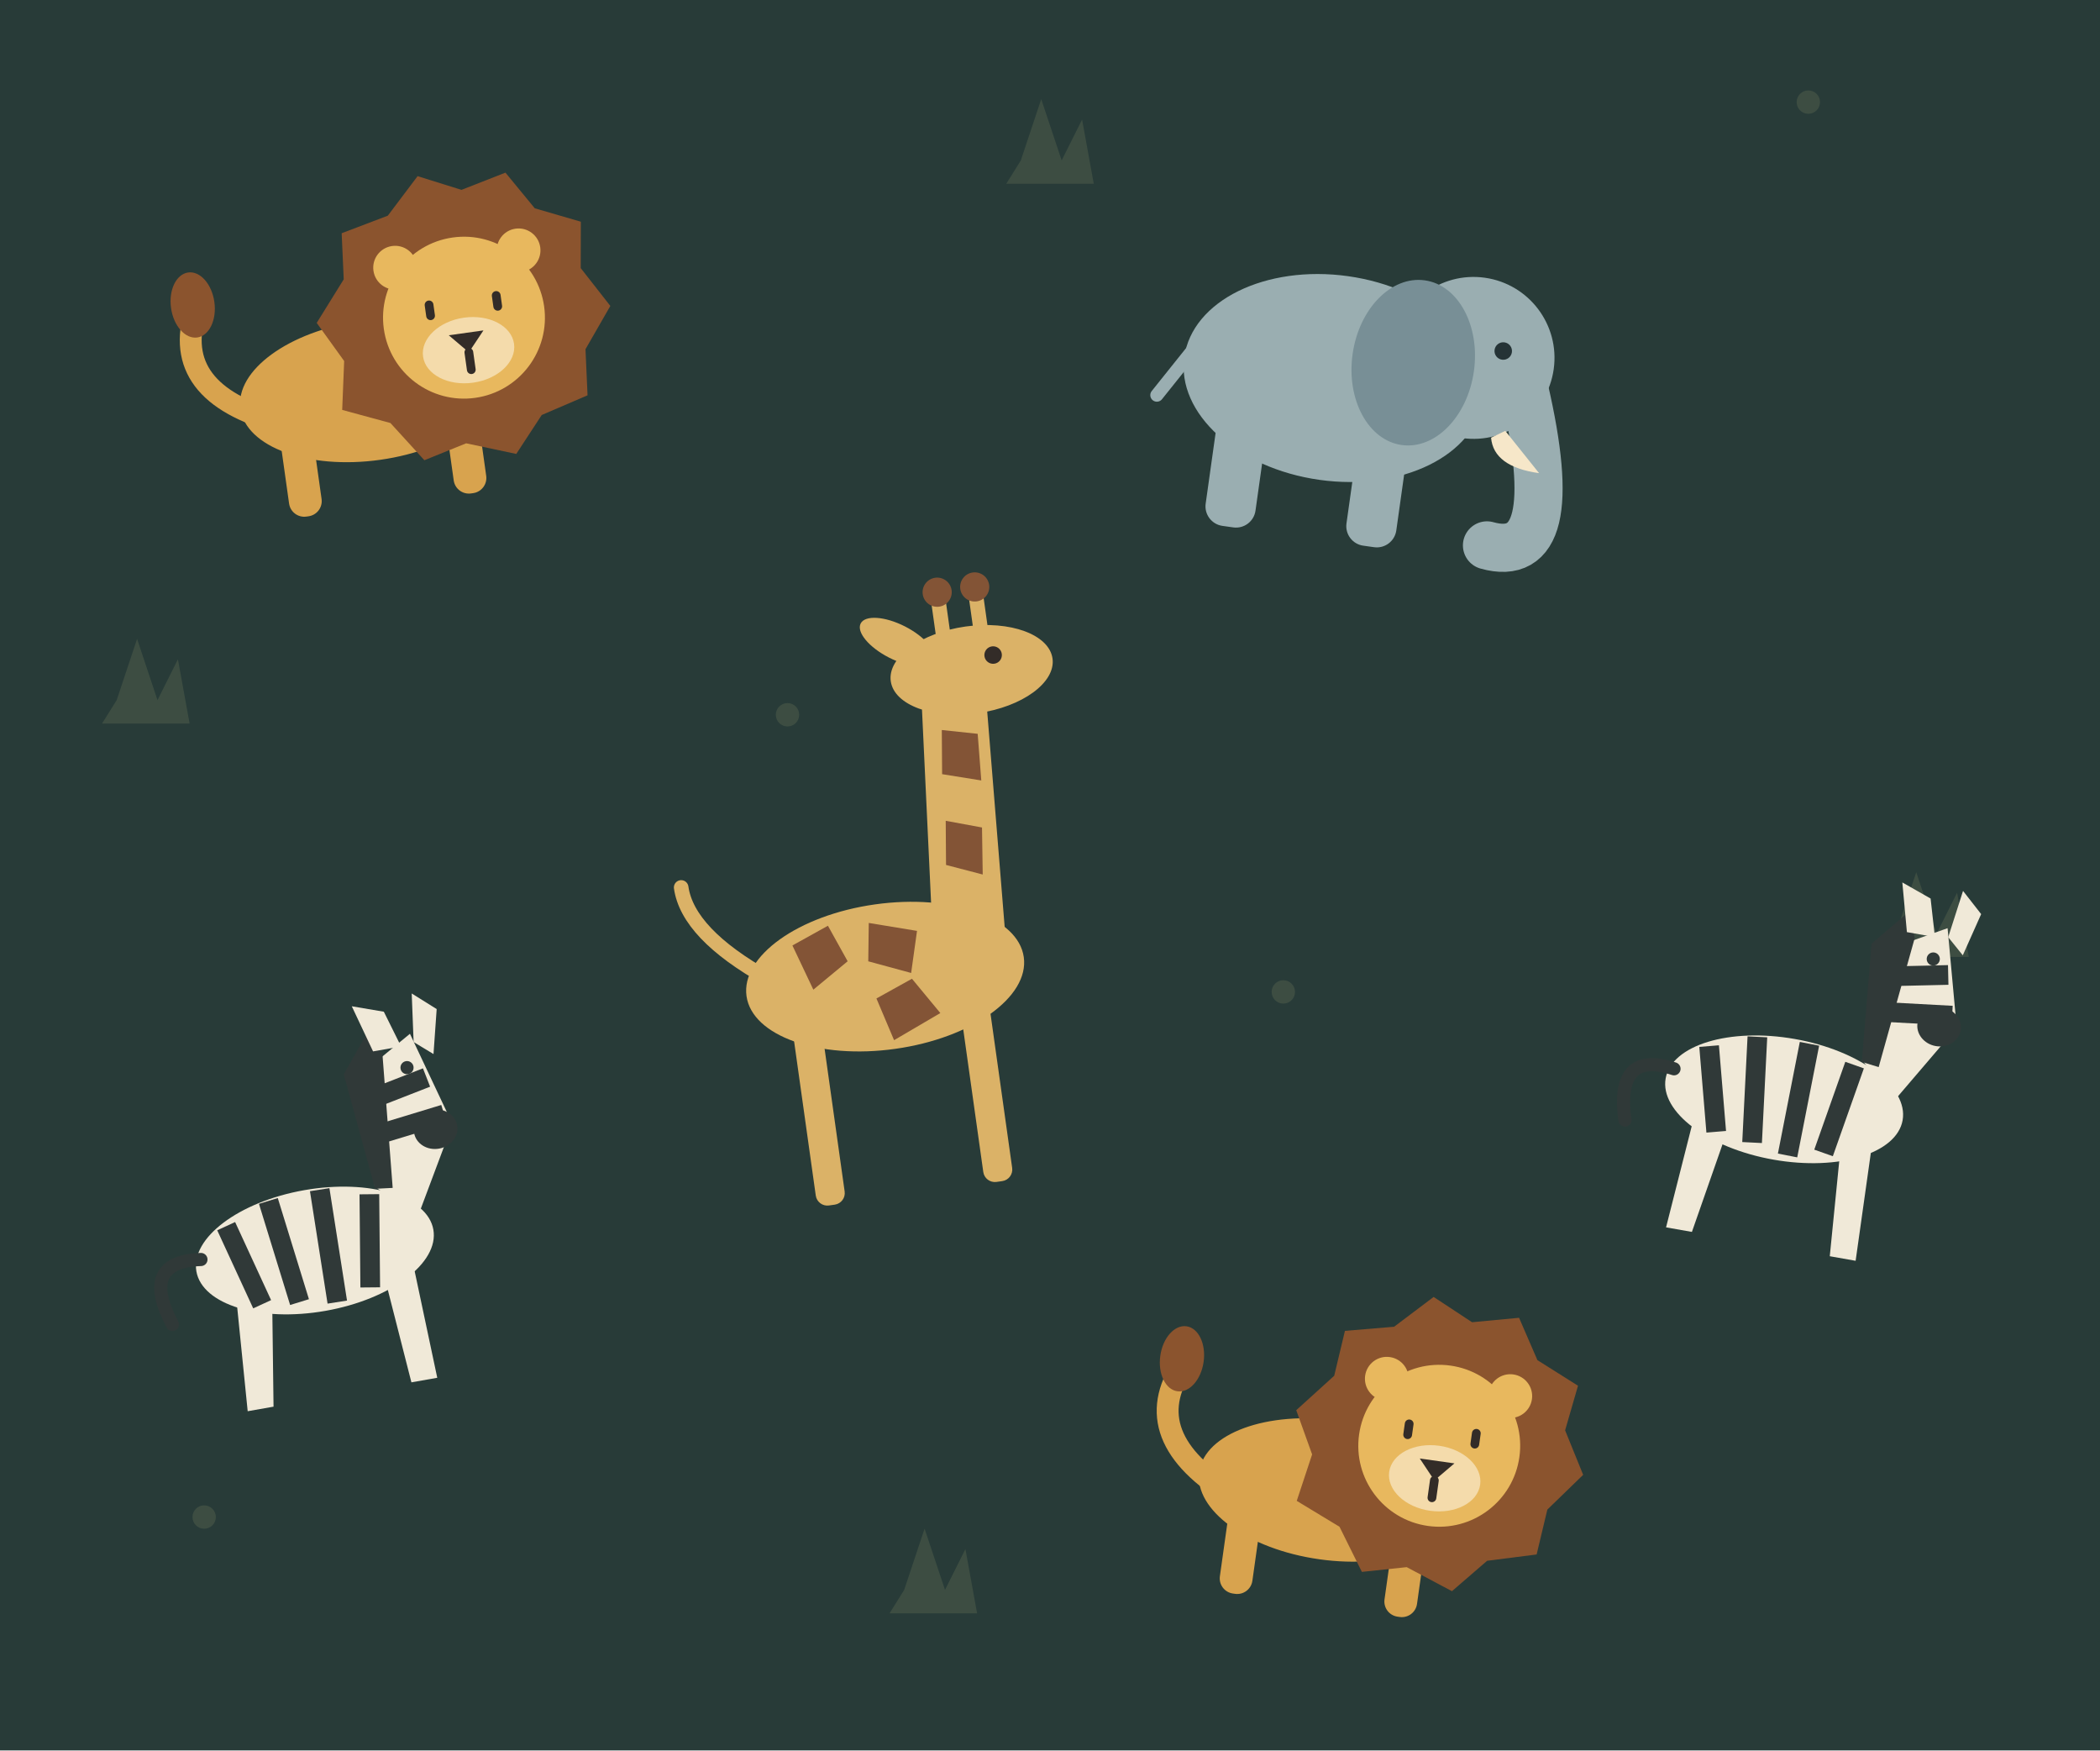
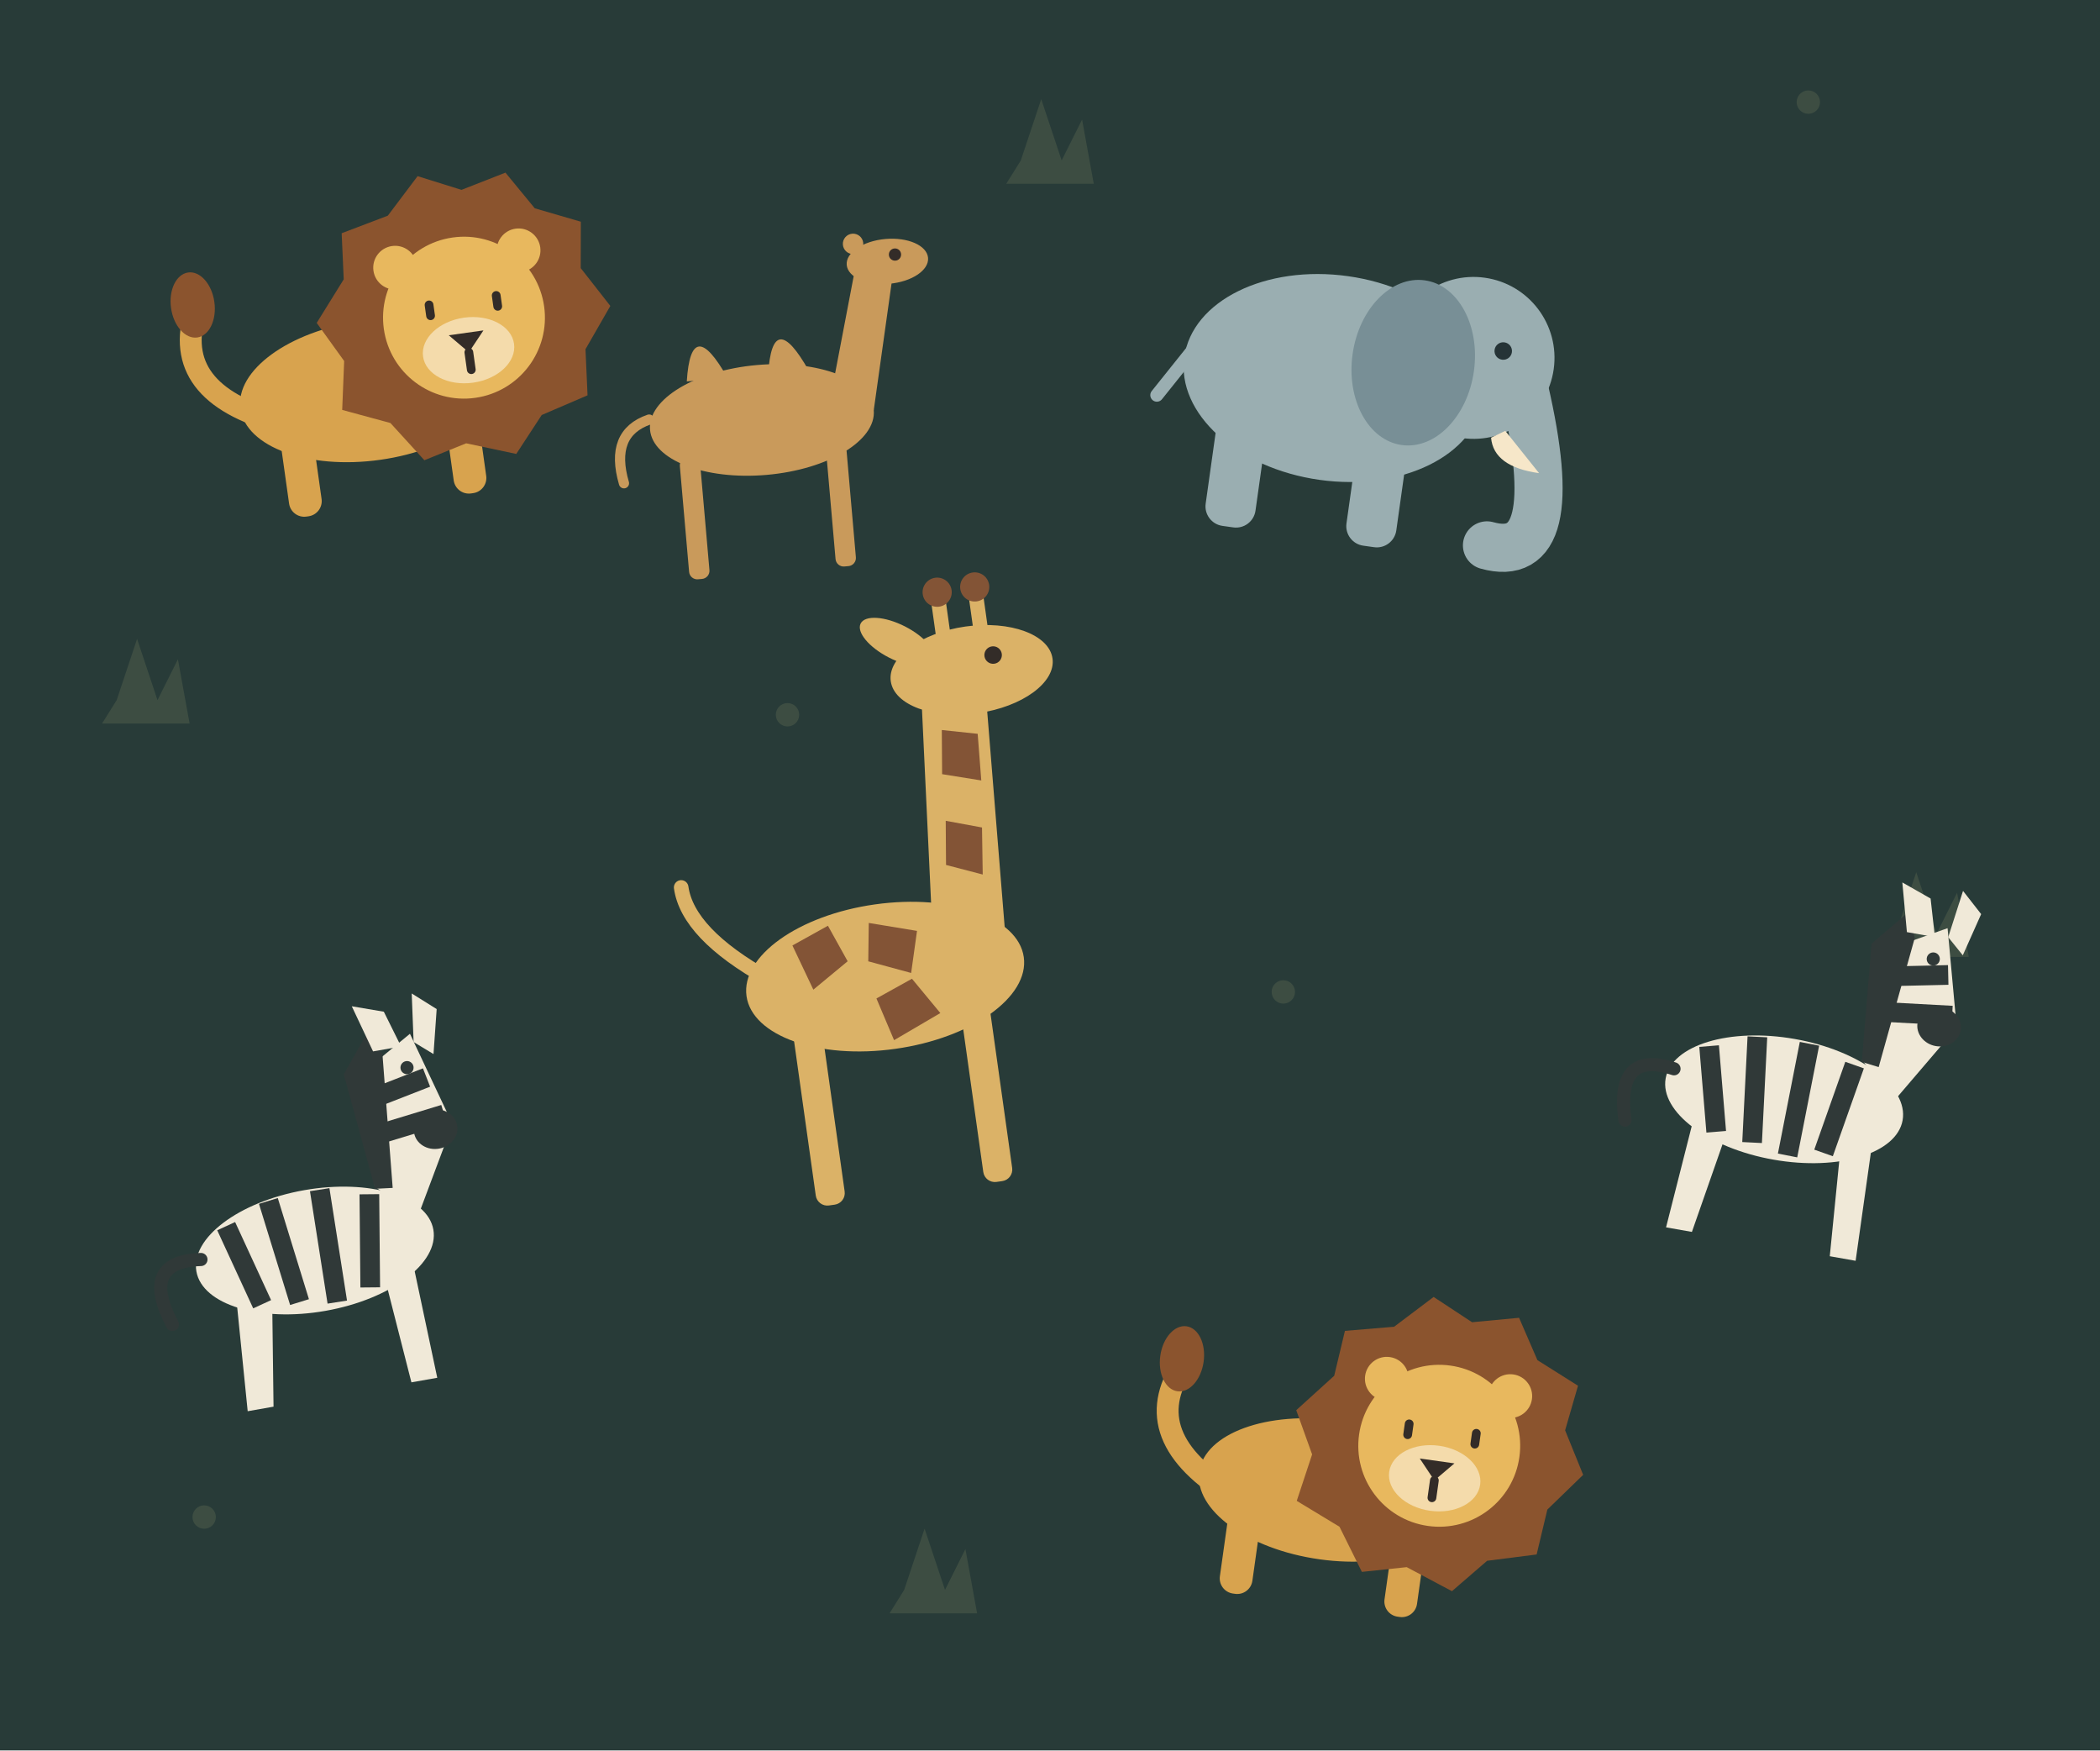
<svg xmlns="http://www.w3.org/2000/svg" width="720" height="600" viewBox="0 0 720 600" fill="none">
  <defs>
    <g id="lion">
      <path d="M-55 40Q-105 20-90-15" stroke="#d8a34e" stroke-width="10" stroke-linecap="round" />
      <ellipse cx="-90" cy="-20" rx="10" ry="15" fill="#8b542e" />
      <g fill="#d8a34e">
        <ellipse cx="-15" cy="30" rx="60" ry="32" />
        <rect x="-59" y="40" width="15" height="43" rx="7" />
        <rect x="17" y="40" width="15" height="43" rx="7" />
      </g>
      <path d="M20-64 39-55 60-60 71-42 91-33 88-12 99 7 85 25 83 46 61 52 47 68 25 60 5 65-8 46-29 37-25 15-35-4-20-22-18-43 4-48Z" fill="#8b542e" />
      <circle cx="32" cy="3" r="37" fill="#e8b85e" />
      <circle cx="4" cy="-24" r="10" fill="#e8b85e" />
      <circle cx="61" cy="-24" r="10" fill="#e8b85e" />
      <ellipse cx="32" cy="18" rx="21" ry="15" fill="#f4dbab" />
      <path d="m24 10 8 9 8-9Z" fill="#332c28" />
      <path d="M17-5v5M48-5v5M32 19v8" stroke="#332c28" stroke-width="4" stroke-linecap="round" />
    </g>
    <g id="elephant">
      <g fill="#9aaeb1">
        <ellipse cx="-15" cy="15" rx="69" ry="47" />
        <rect x="-65" y="35" width="23" height="54" rx="9" />
        <rect x="0" y="35" width="23" height="54" rx="9" />
        <circle cx="47" cy="-3" r="37" />
      </g>
      <path d="M72 8Q102 86 65 81" stroke="#9aaeb1" stroke-width="22" stroke-linecap="round" />
      <ellipse cx="20" cy="3" rx="28" ry="38" fill="#788f96" />
      <path d="M66 28 84 45Q63 45 60 32" fill="#f6e7c9" />
      <circle cx="60" cy="-8" r="4" fill="#253336" />
      <path d="M-78 7-94 34" stroke="#9aaeb1" stroke-width="6" stroke-linecap="round" />
    </g>
    <g id="giraffe">
      <path d="M-40 20Q-65 1-65-15" stroke="#dbb267" stroke-width="5" stroke-linecap="round" />
      <g fill="#dbb267">
        <ellipse cy="25" rx="48" ry="25" />
        <path d="M17 25 26-72 48-72 42 30Z" />
        <rect x="-34" y="38" width="10" height="62" rx="4" />
        <rect x="24" y="38" width="10" height="62" rx="4" />
        <ellipse cx="44" cy="-75" rx="28" ry="15" />
        <ellipse cx="20" cy="-88" rx="14" ry="6" transform="rotate(35 20 -88)" />
      </g>
      <path d="M36-85v-16M49-86v-15" stroke="#dbb267" stroke-width="5" />
      <g fill="#835436">
        <circle cx="36" cy="-103" r="5" />
        <circle cx="49" cy="-103" r="5" />
        <path d="m-30 10 13-5 5 13-13 8Zm27-4 16 5-4 14-14-6ZM-4 32l13-5 8 13-17 7Zm32-57 12 4-2 16-12-5Zm3-31 12 3-1 16-13-4Z" />
      </g>
      <circle cx="52" cy="-79" r="3" fill="#332c28" />
    </g>
    <g id="zebra">
      <path d="m25 0 5-53 23-13 12 44-23 39Z" fill="#f0e9d8" />
      <path d="m25 1-5-54 14-17 5 11-6 61Z" fill="#303938" />
      <g fill="#f0e9d8">
        <ellipse cx="-7" cy="24" rx="55" ry="28" />
        <path d="m-46 37-4 54h12l8-49m52-4 4 53h12l-2-58" />
        <path d="m35-61-6-22 14 5 5 17m6-1 3-22 10 9-5 20" />
      </g>
      <g stroke="#303938" stroke-width="9">
        <path d="m-45 6 10 38m11-46 6 48M0-3l-1 52M22 3l-7 42M32-40l25-5M29-23l33-4" />
      </g>
      <path d="M-59 19Q-87 15-77 46" stroke="#303938" stroke-width="6" stroke-linecap="round" />
      <ellipse cx="57" cy="-21" rx="10" ry="9" fill="#303938" />
      <circle cx="49" cy="-51" r="3" fill="#303938" />
    </g>
+     <g id="camel">
+       <path d="M-55 15Q-75 20-70 45" stroke="#c99a5b" stroke-width="5" stroke-linecap="round" />
+       <g fill="#c99a5b">
+         <ellipse cy="20" rx="55" ry="27" />
+         <path d="M-35-2Q-30-35-15-2ZM5-2Q10-35 25-2Z" />
+         <rect x="-42" y="35" width="10" height="60" rx="4" />
+         <rect x="30" y="35" width="10" height="60" rx="4" />
+         <path d="M35 10 52-50 70-45 55 20Z" />
+         <ellipse cx="68" cy="-52" rx="20" ry="11" />
+         <circle cx="52" cy="-62" r="5" />
+       </g>
+       <circle cx="72" cy="-55" r="3" fill="#332c28" />
+     </g>
  </defs>
  <path fill="#283b38" d="M0 0h720v600H0z" />
  <g fill="#52604c" opacity=".5">
    <path d="m40 240 7-21 7 21 7-14 4 22H35ZM350 55l7-21 7 21 7-14 4 22h-30ZM650 320l7-21 7 21 7-14 4 22h-30ZM310 545l7-21 7 21 7-14 4 22h-30Z" />
    <circle cx="270" cy="245" r="4" />
    <circle cx="620" cy="35" r="4" />
    <circle cx="70" cy="520" r="4" />
    <circle cx="440" cy="340" r="4" />
  </g>
  <use href="#lion" transform="translate(135 110) rotate(-8) scale(.75)" />
  <use href="#elephant" transform="translate(470 120) rotate(8) scale(.75)" />
  <use href="#giraffe" transform="translate(300 310) rotate(-8)" />
  <use href="#zebra" transform="translate(620 360) rotate(10) scale(.75)" />
  <use href="#zebra" transform="translate(110 410) rotate(-10) scale(.75)" />
  <use href="#lion" transform="translate(470 490) rotate(8) scale(.75)" />
+   <use href="#camel" transform="translate(260 130) rotate(-5) scale(.7)" />
</svg>
